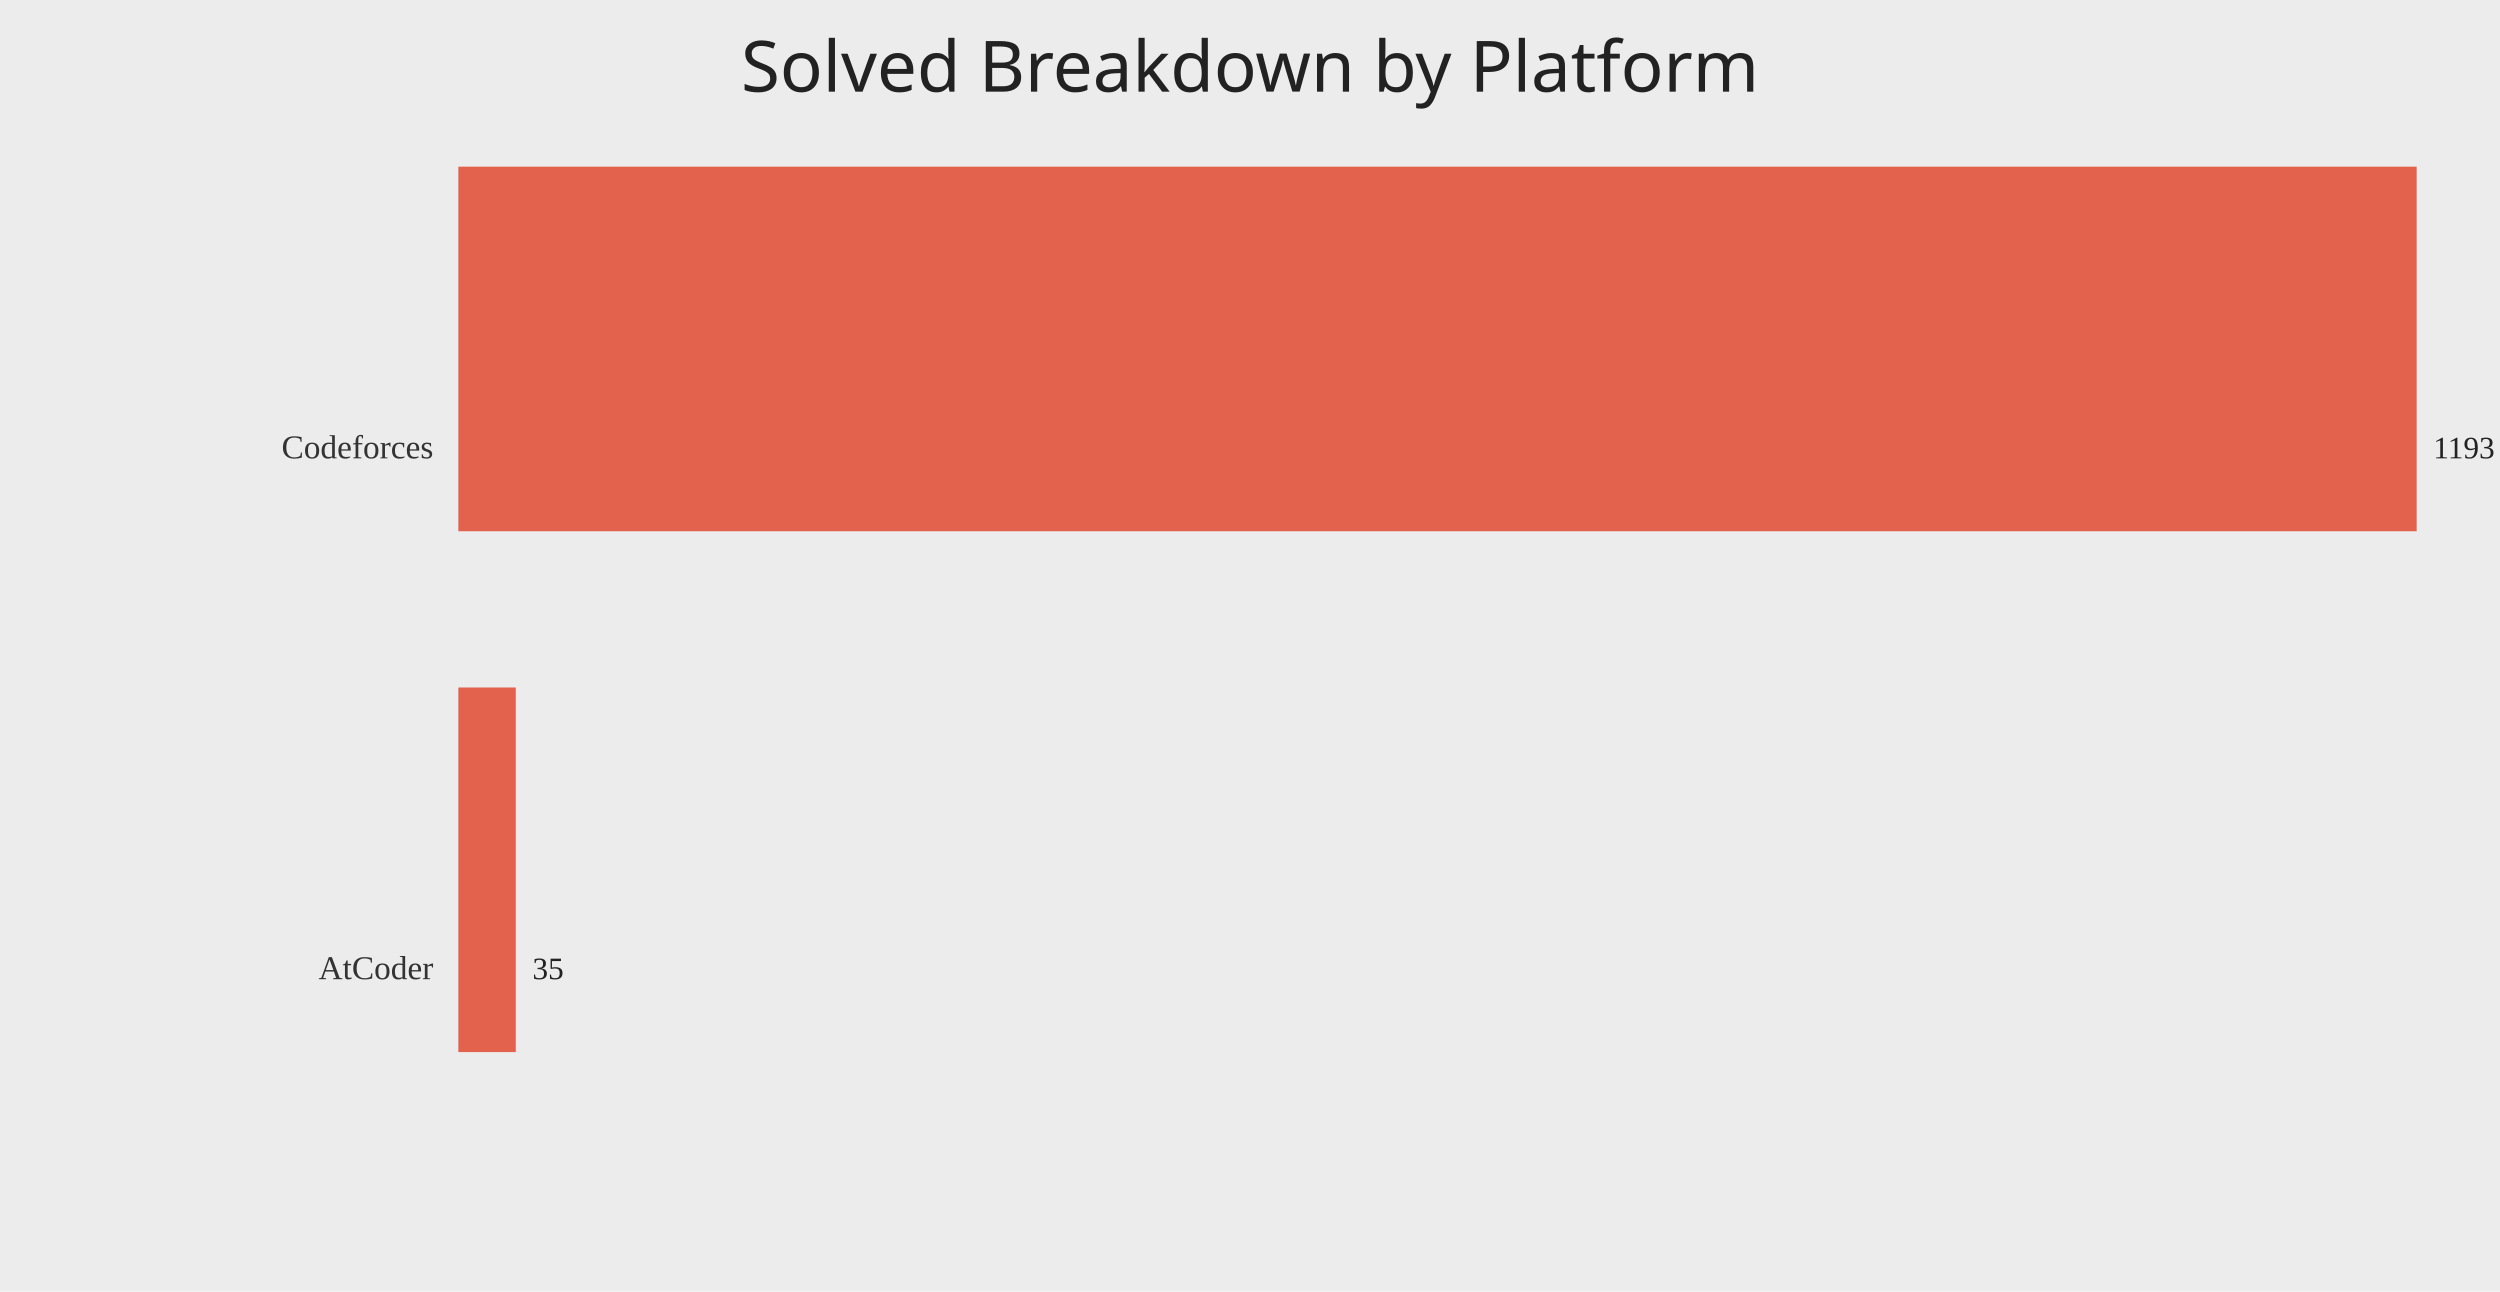
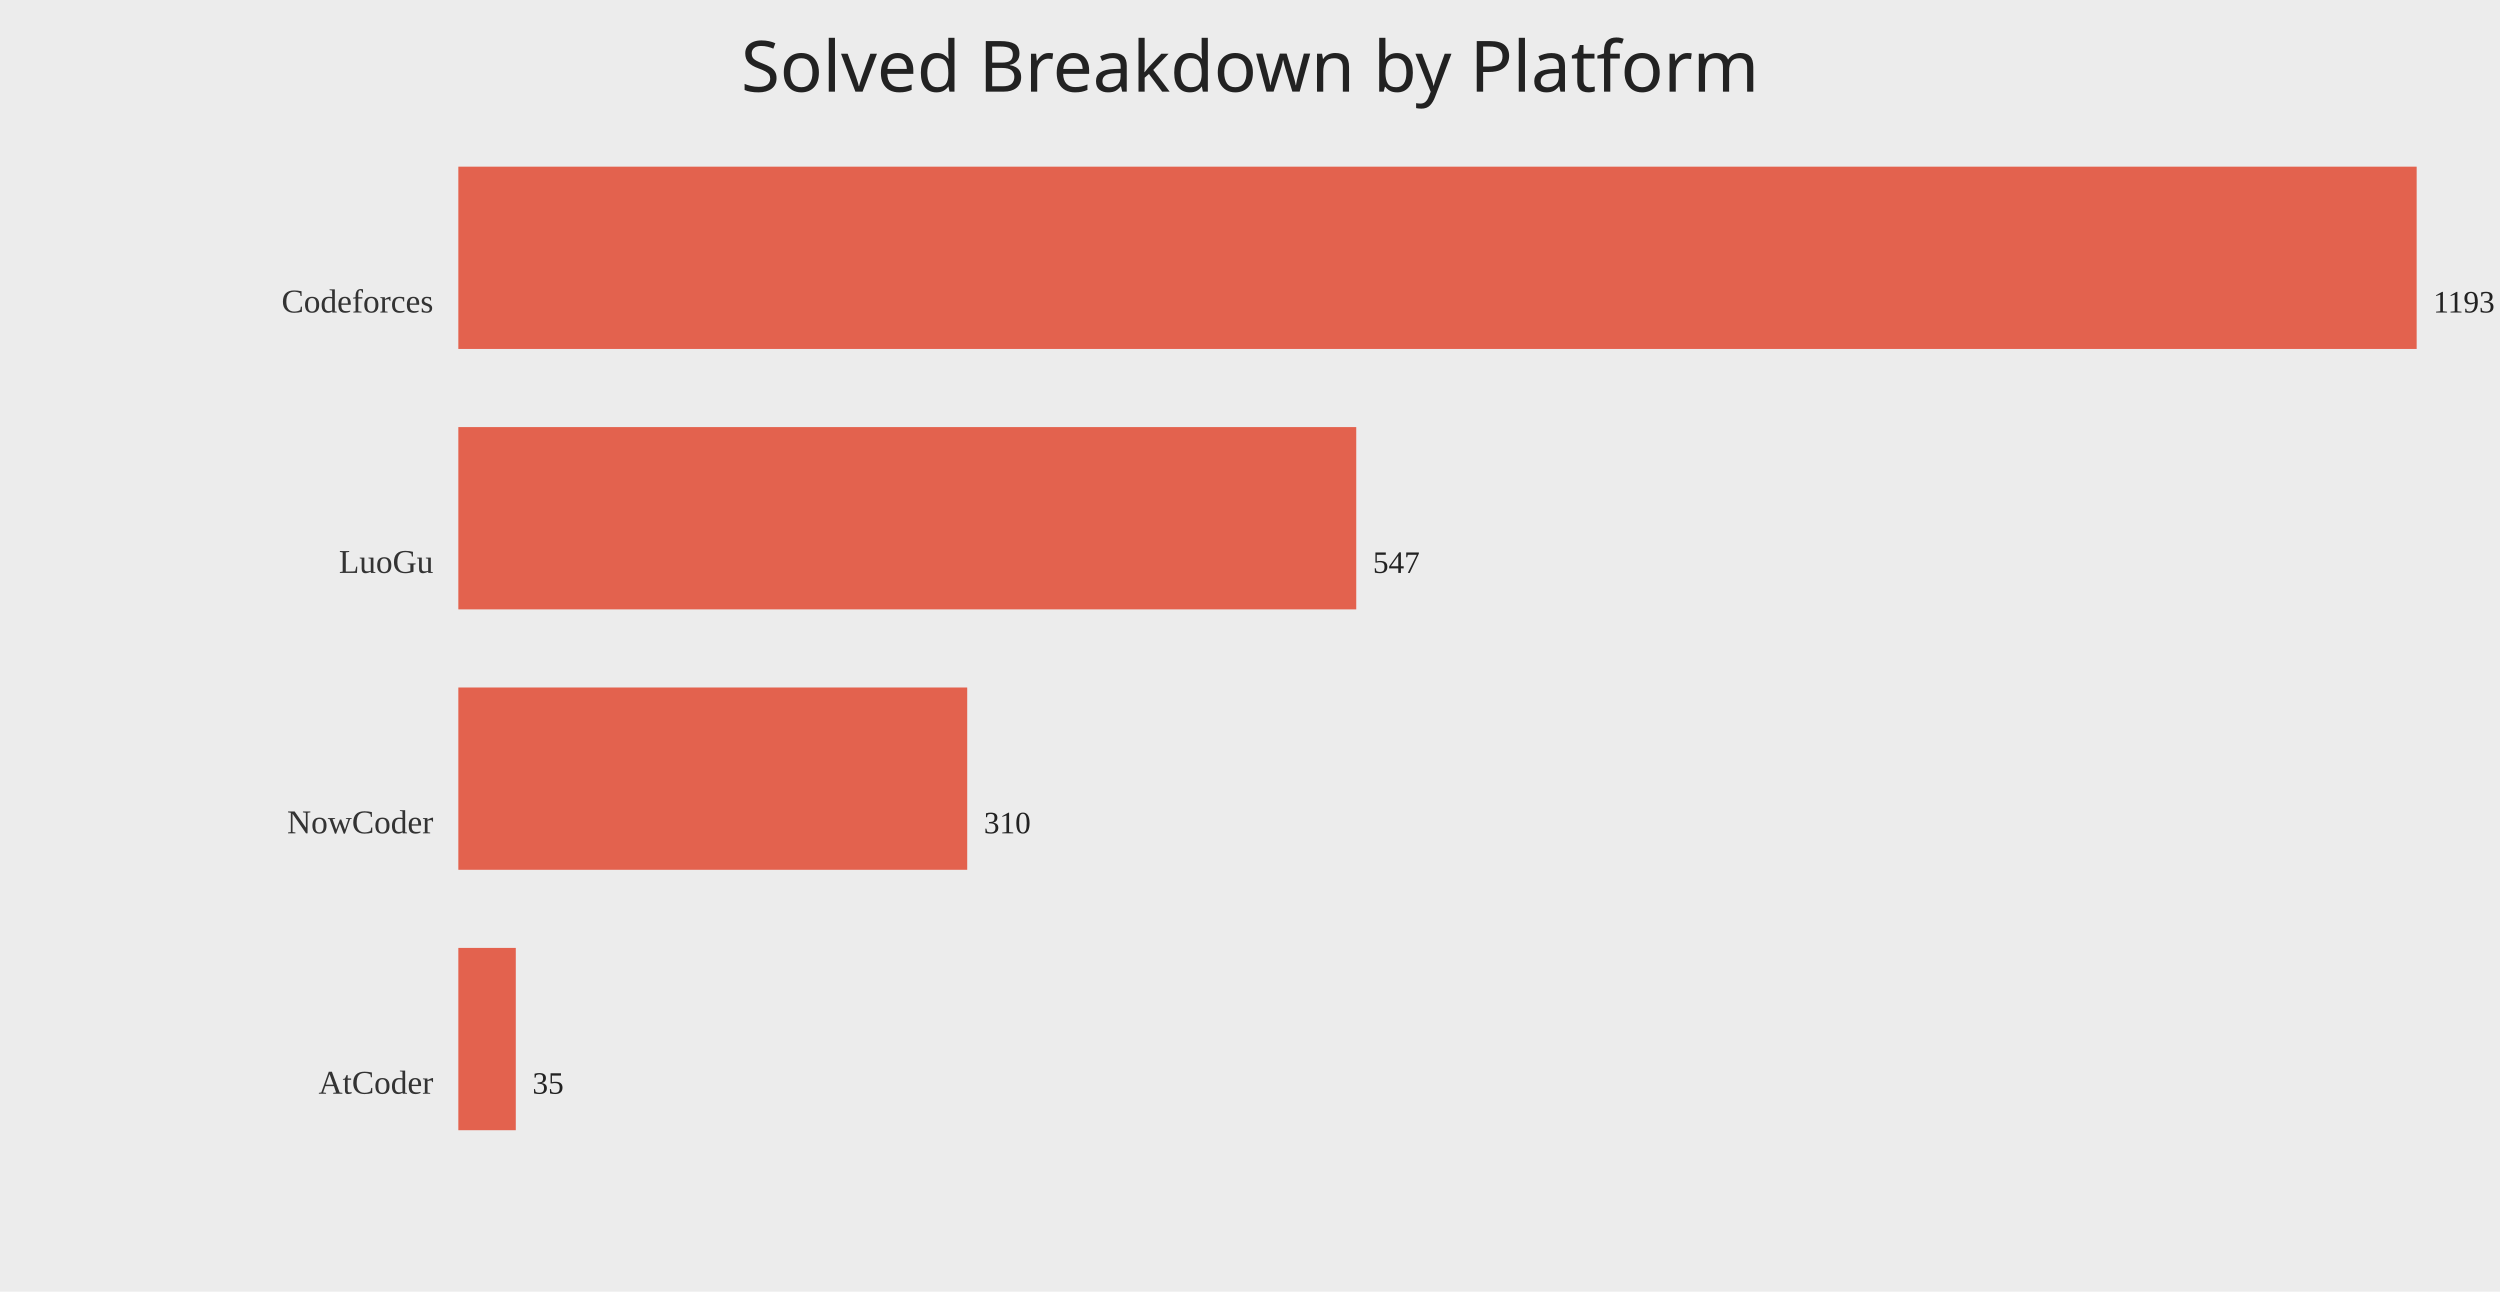
<svg xmlns="http://www.w3.org/2000/svg" width="1200" height="620">
  <rect width="100%" height="100%" fill="#ececec" />
  <text x="50%" y="44" text-anchor="middle" fill="#222" font-size="34" font-family="Comic Sans MS, Segoe UI">Solved Breakdown by Platform</text>
-   <text x="208" y="220.00" text-anchor="end" fill="#333" font-size="16">Codeforces</text>
-   <rect x="220" y="80.00" width="940.00" height="175.00" fill="#e24a33" opacity="0.85" />
-   <text x="1168.00" y="220.00" fill="#222" font-size="15">1193</text>
-   <text x="208" y="470.00" text-anchor="end" fill="#333" font-size="16">AtCoder</text>
-   <rect x="220" y="330.00" width="27.58" height="175.00" fill="#e24a33" opacity="0.85" />
-   <text x="255.58" y="470.00" fill="#222" font-size="15">35</text>
+   <text x="208" y="150.00" text-anchor="end" fill="#333" font-size="16">Codeforces</text>
+   <rect x="220" y="80.00" width="940.00" height="87.50" fill="#e24a33" opacity="0.85" />
+   <text x="1168.00" y="150.00" fill="#222" font-size="15">1193</text>
+   <text x="208" y="275.00" text-anchor="end" fill="#333" font-size="16">LuoGu</text>
+   <rect x="220" y="205.00" width="431.00" height="87.50" fill="#e24a33" opacity="0.85" />
+   <text x="659.00" y="275.00" fill="#222" font-size="15">547</text>
+   <text x="208" y="400.00" text-anchor="end" fill="#333" font-size="16">NowCoder</text>
+   <rect x="220" y="330.00" width="244.26" height="87.50" fill="#e24a33" opacity="0.85" />
+   <text x="472.26" y="400.00" fill="#222" font-size="15">310</text>
+   <text x="208" y="525.00" text-anchor="end" fill="#333" font-size="16">AtCoder</text>
+   <rect x="220" y="455.00" width="27.58" height="87.50" fill="#e24a33" opacity="0.85" />
+   <text x="255.58" y="525.00" fill="#222" font-size="15">35</text>
</svg>
